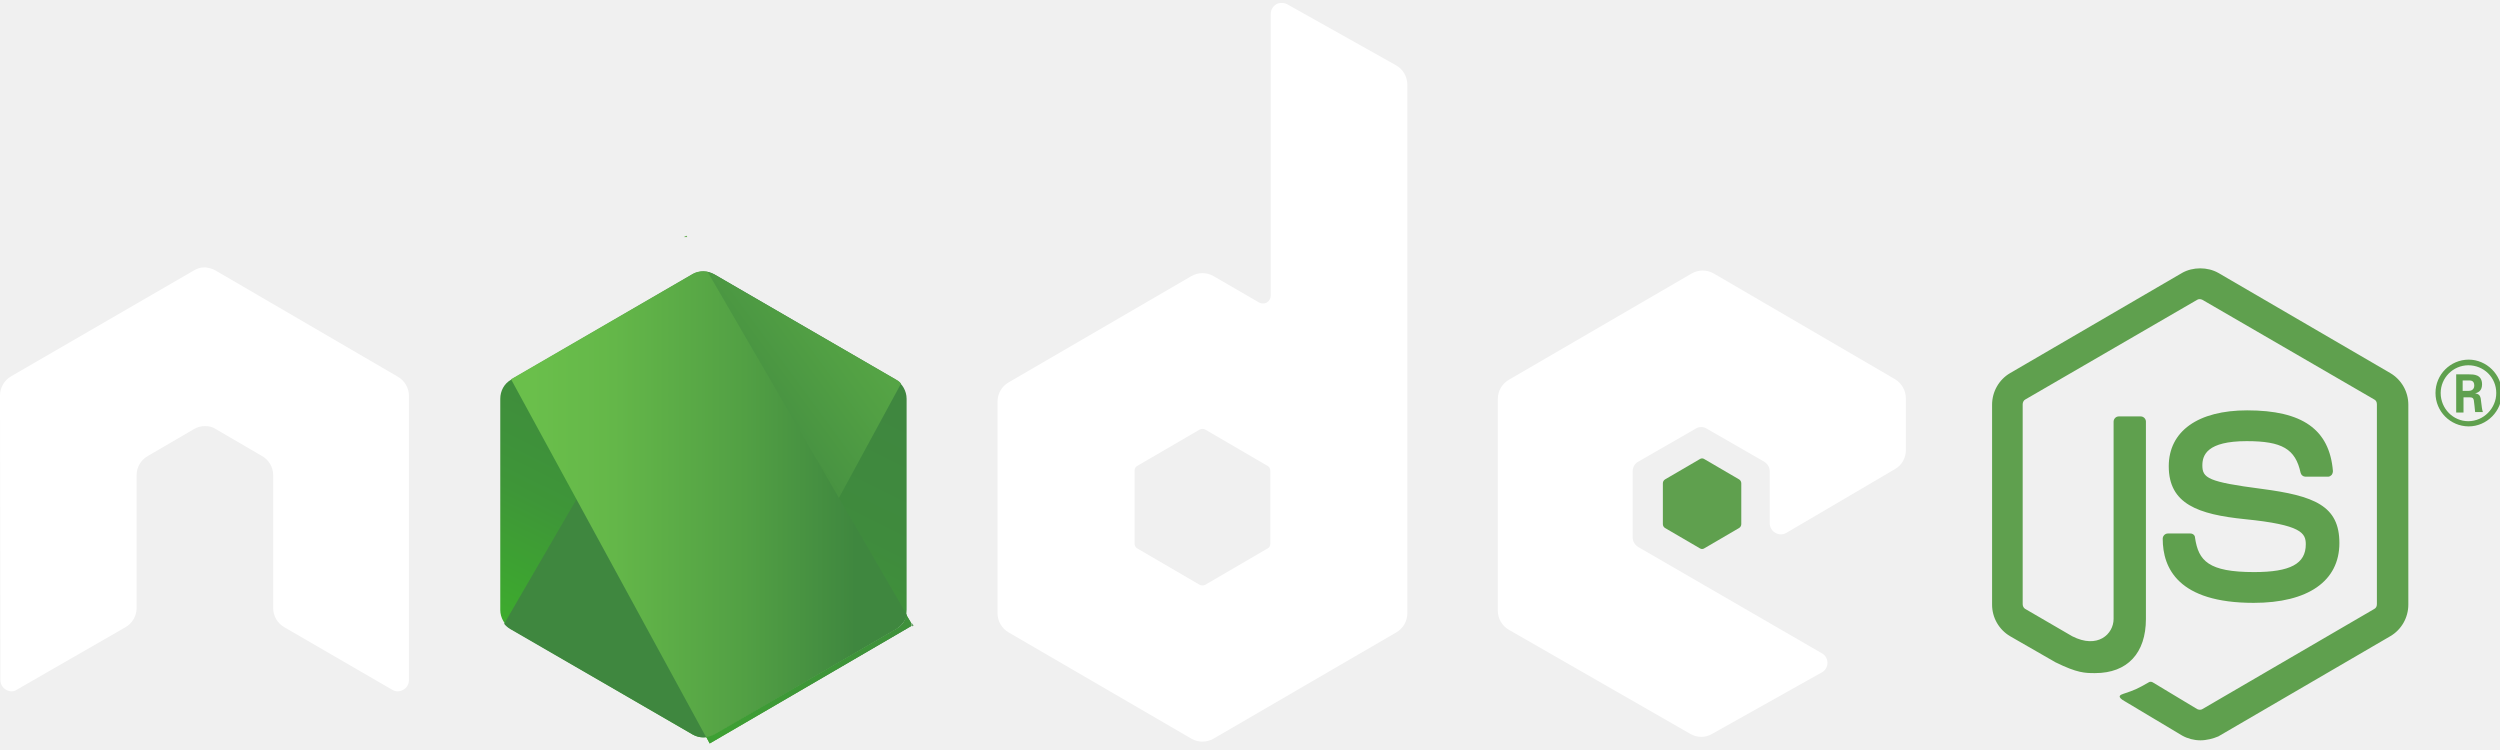
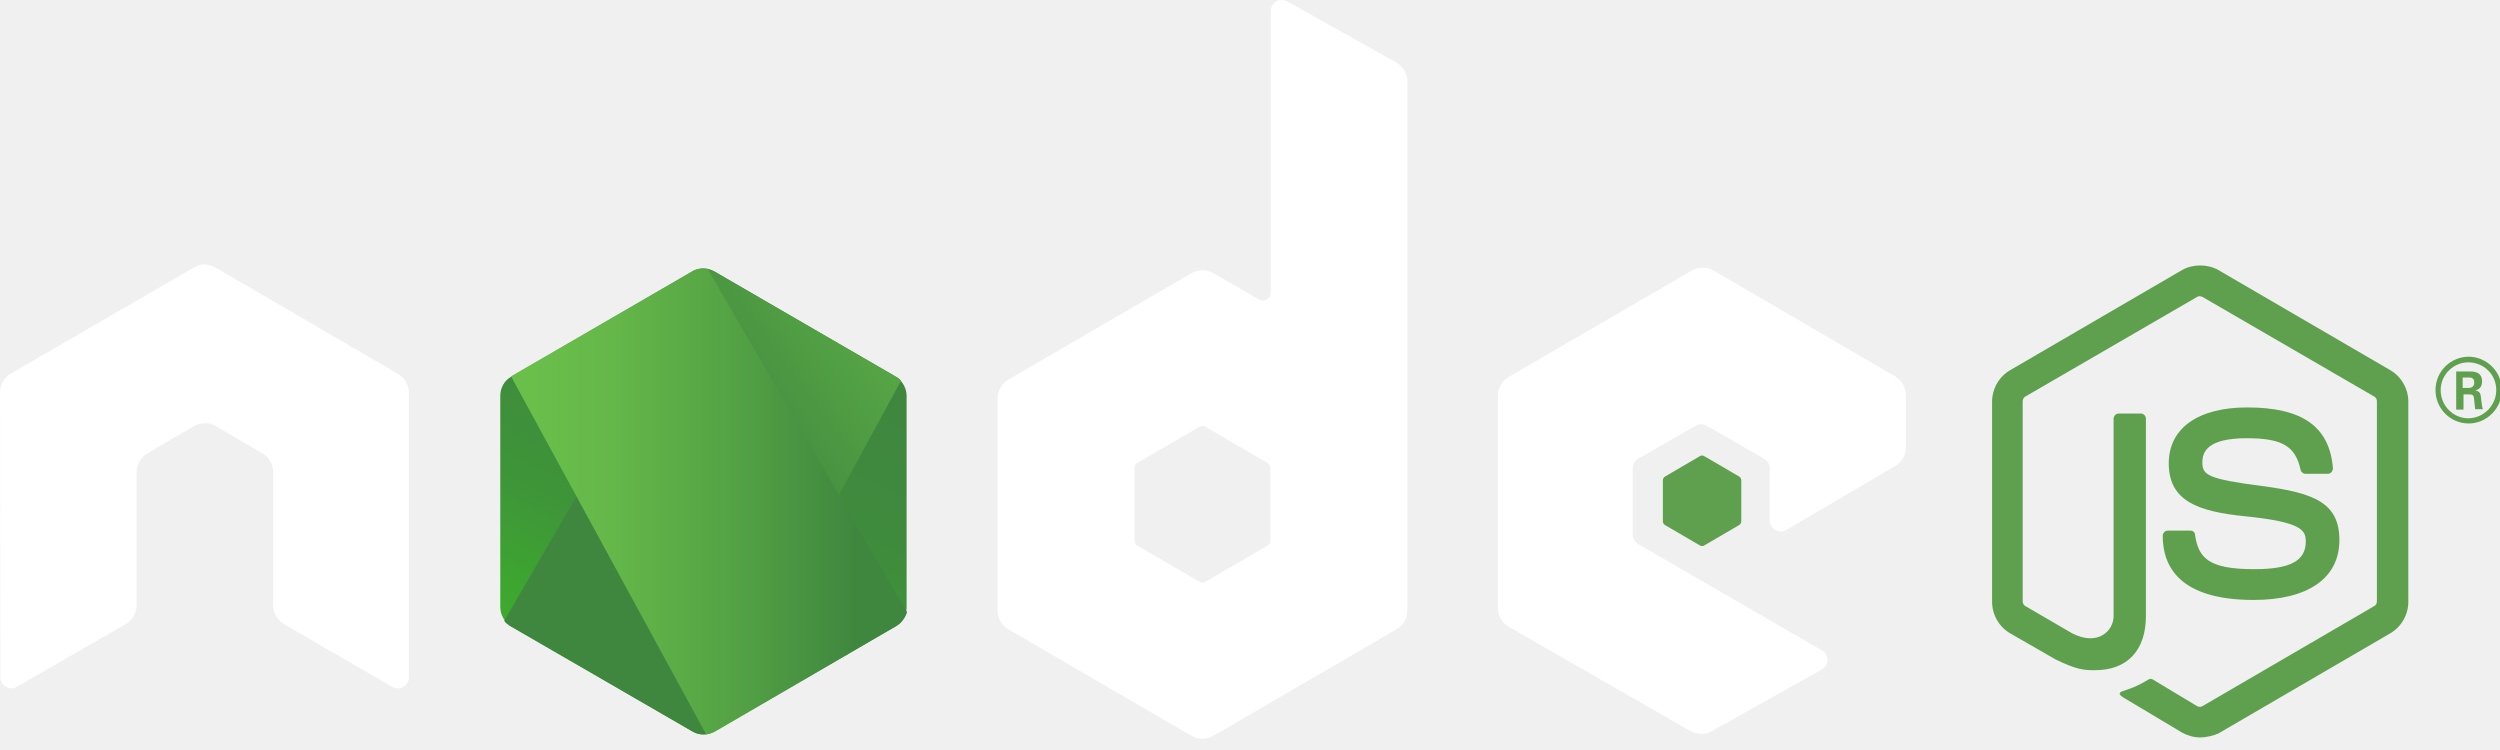
- <svg xmlns="http://www.w3.org/2000/svg" width="267" height="80" fill="none">
-   <g clip-path="url(#clip0_337_7906)">
-     <mask id="mask0_337_7906" style="mask-type:luminance" maskUnits="userSpaceOnUse" x="0" y="0" width="267" height="80">
-       <path d="M267 .31H0v79.38h267V.31Z" fill="#fff" />
-     </mask>
-     <g mask="url(#mask0_337_7906)">
-       <path d="M234.983 79.066a4.012 4.012 0 0 1-1.933-.51l-6.121-3.658c-.921-.51-.46-.695-.184-.787 1.242-.417 1.473-.51 2.761-1.25.138-.093.322-.047.46.046l4.694 2.825c.184.092.415.092.553 0l18.362-10.698c.183-.092.277-.277.277-.509V43.177c0-.231-.094-.416-.277-.509l-18.362-10.65c-.184-.093-.415-.093-.553 0l-18.362 10.65c-.184.093-.276.324-.276.51v21.347c0 .185.092.417.276.51l5.016 2.917c2.716 1.39 4.418-.232 4.418-1.852V45.03c0-.278.23-.556.553-.556h2.347c.276 0 .552.232.552.556V66.1c0 3.658-1.979 5.788-5.43 5.788-1.059 0-1.887 0-4.234-1.158l-4.833-2.778a3.914 3.914 0 0 1-1.933-3.38V43.223c0-1.39.737-2.686 1.933-3.38l18.363-10.698c1.15-.648 2.715-.648 3.865 0l18.363 10.697a3.913 3.913 0 0 1 1.932 3.38v21.348c0 1.39-.736 2.686-1.932 3.38L236.915 78.65c-.552.231-1.242.417-1.932.417Z" fill="#5FA04E" />
-       <path d="M240.69 64.386c-8.055 0-9.712-3.704-9.712-6.853 0-.278.23-.556.553-.556h2.393c.276 0 .506.185.506.463.368 2.454 1.426 3.658 6.305 3.658 3.866 0 5.523-.88 5.523-2.963 0-1.204-.462-2.084-6.49-2.686-5.016-.51-8.145-1.62-8.145-5.65 0-3.75 3.129-5.973 8.375-5.973 5.892 0 8.791 2.037 9.159 6.483a.756.756 0 0 1-.137.416c-.094.093-.231.186-.368.186h-2.44a.541.541 0 0 1-.507-.417c-.553-2.547-1.98-3.38-5.753-3.38-4.234 0-4.74 1.482-4.74 2.593 0 1.343.598 1.76 6.305 2.5 5.66.741 8.33 1.806 8.33 5.789 0 4.075-3.36 6.39-9.157 6.39ZM267.2 41.974c0 1.944-1.612 3.565-3.546 3.565a3.556 3.556 0 0 1-3.543-3.565 3.556 3.556 0 0 1 3.543-3.566c1.888 0 3.546 1.574 3.546 3.566Zm-6.536 0c0 1.667 1.335 3.01 2.944 3.01 1.658 0 2.993-1.39 2.993-3.01 0-1.668-1.335-2.964-2.993-2.964a2.975 2.975 0 0 0-2.944 2.964Zm1.657-1.992h1.381c.46 0 1.381 0 1.381 1.065 0 .741-.462.88-.739.973.554.046.599.417.645.926.046.324.094.88.185 1.065h-.83c0-.185-.137-1.204-.137-1.25-.045-.232-.137-.324-.413-.324h-.691v1.62h-.782v-4.075Zm.736 1.76h.597c.508 0 .599-.37.599-.556 0-.555-.368-.555-.599-.555h-.642v1.111h.045Z" fill="#5FA04E" />
-       <path fill-rule="evenodd" clip-rule="evenodd" d="M43.674 42.265c0-.833-.46-1.62-1.197-2.038L23.01 28.883c-.322-.185-.69-.277-1.058-.324h-.184c-.368 0-.736.14-1.059.324l-19.512 11.3A2.377 2.377 0 0 0 0 42.264l.046 30.377c0 .417.23.834.598 1.02.368.23.829.23 1.15 0l11.598-6.669a2.359 2.359 0 0 0 1.197-2.037V50.739c0-.833.46-1.62 1.196-2.037l4.924-2.871a2.22 2.22 0 0 1 1.197-.324c.414 0 .828.092 1.15.324l4.925 2.87a2.359 2.359 0 0 1 1.196 2.038v14.217c0 .833.46 1.62 1.197 2.037l11.505 6.668c.368.232.828.232 1.197 0 .368-.185.598-.602.598-1.019V42.266ZM137.464.45c-.368-.186-.828-.186-1.15 0-.368.231-.598.602-.598 1.018v30.1a.89.89 0 0 1-.415.741.875.875 0 0 1-.828 0l-4.878-2.825a2.36 2.36 0 0 0-2.347 0L107.735 40.83a2.36 2.36 0 0 0-1.197 2.037v22.644c0 .834.461 1.621 1.197 2.038l19.513 11.345a2.36 2.36 0 0 0 2.347 0l19.513-11.345a2.359 2.359 0 0 0 1.196-2.038V9.063c0-.88-.46-1.667-1.196-2.084L137.464.449Zm-1.794 57.606c0 .231-.092.416-.276.51l-6.673 3.89a.68.68 0 0 1-.599 0l-6.673-3.89c-.184-.094-.276-.325-.276-.51v-7.78c0-.231.092-.417.276-.51l6.673-3.889a.68.68 0 0 1 .599 0l6.673 3.89c.184.092.276.324.276.51v7.779ZM202.398 50.091c.736-.417 1.151-1.204 1.151-2.038v-5.51c0-.834-.46-1.62-1.151-2.038l-19.375-11.299a2.36 2.36 0 0 0-2.347 0l-19.513 11.346a2.359 2.359 0 0 0-1.196 2.037v22.644c0 .834.46 1.621 1.196 2.038l19.375 11.114c.737.417 1.611.417 2.301 0l11.736-6.576c.368-.185.598-.602.598-1.019 0-.416-.23-.833-.598-1.018L174.97 58.426c-.368-.231-.599-.602-.599-1.018v-7.086c0-.416.231-.833.599-1.018l6.121-3.52a1.116 1.116 0 0 1 1.196 0l6.121 3.52c.368.231.598.602.598 1.018v5.557c0 .417.23.834.598 1.02.369.23.829.23 1.197 0l11.597-6.808Z" fill="#fff" />
-       <path fill-rule="evenodd" clip-rule="evenodd" d="M181.551 49.026a.417.417 0 0 1 .461 0l3.727 2.176c.138.093.23.232.23.417v4.353a.487.487 0 0 1-.23.417l-3.727 2.176a.417.417 0 0 1-.461 0l-3.728-2.176a.486.486 0 0 1-.229-.417V51.62c0-.185.091-.324.229-.417l3.728-2.176Z" fill="#5FA04E" />
-       <path d="M76.301 29.299a2.36 2.36 0 0 0-2.347 0L54.58 40.552c-.737.417-1.151 1.204-1.151 2.037v22.552c0 .834.46 1.62 1.15 2.037l19.375 11.253a2.36 2.36 0 0 0 2.347 0l19.375-11.253c.736-.416 1.15-1.203 1.15-2.037V42.589c0-.833-.46-1.62-1.15-2.037L76.301 29.299Z" fill="url(#paint0_linear_337_7906)" />
-       <path d="M95.722 40.552 76.255 29.299a3.19 3.19 0 0 0-.598-.232L53.843 66.623c.184.231.414.416.644.555l19.467 11.253c.552.324 1.197.417 1.795.231l20.48-37.694a1.438 1.438 0 0 0-.507-.416Z" fill="url(#paint1_linear_337_7906)" />
-       <path d="m73.31 25.178-.276.139h.369l-.092-.14Z" fill="url(#paint2_linear_337_7906)" />
-       <path d="M95.722 67.178c.553-.324.967-.88 1.151-1.481L75.565 29.02c-.552-.092-1.15-.046-1.656.278l-19.33 11.206 20.848 38.25c.276-.046.598-.139.875-.278l19.42-11.299Z" fill="url(#paint3_linear_337_7906)" />
-       <path d="m97.563 66.808-.138-.232v.325l.138-.093Z" fill="url(#paint4_linear_337_7906)" />
-       <path d="m95.723 67.178-19.42 11.253a2.768 2.768 0 0 1-.875.278l.368.694 21.538-12.549v-.278l-.552-.926c-.046.648-.46 1.204-1.059 1.528Z" fill="url(#paint5_linear_337_7906)" />
-       <path d="m95.723 67.178-19.42 11.253a2.768 2.768 0 0 1-.875.278l.368.694 21.538-12.549v-.278l-.552-.926c-.046.648-.46 1.204-1.059 1.528Z" fill="url(#paint6_linear_337_7906)" />
-     </g>
+ <svg xmlns="http://www.w3.org/2000/svg" width="267" height="80" viewBox="0 0 267 80" fill="none">
+   <mask id="mask0_1803_3458" style="mask-type:luminance" maskUnits="userSpaceOnUse" x="0" y="0" width="267" height="80">
+     <path d="M267 0H0V79.378H267V0Z" fill="white" />
+   </mask>
+   <g mask="url(#mask0_1803_3458)">
+     <path d="M234.983 78.755C234.292 78.755 233.648 78.57 233.05 78.245L226.929 74.587C226.008 74.078 226.469 73.892 226.745 73.8C227.987 73.383 228.217 73.29 229.506 72.549C229.644 72.457 229.828 72.503 229.966 72.596L234.66 75.421C234.844 75.513 235.074 75.513 235.212 75.421L253.575 64.724C253.758 64.631 253.852 64.446 253.852 64.214V42.867C253.852 42.635 253.758 42.45 253.575 42.357L235.212 31.707C235.028 31.614 234.798 31.614 234.66 31.707L216.298 42.357C216.114 42.45 216.022 42.681 216.022 42.867V64.214C216.022 64.4 216.114 64.631 216.298 64.724L221.314 67.641C224.029 69.03 225.732 67.409 225.732 65.789V44.719C225.732 44.441 225.962 44.163 226.285 44.163H228.632C228.908 44.163 229.184 44.395 229.184 44.719V65.789C229.184 69.447 227.205 71.577 223.753 71.577C222.695 71.577 221.867 71.577 219.519 70.419L214.687 67.641C213.491 66.946 212.754 65.65 212.754 64.26V42.913C212.754 41.524 213.491 40.227 214.687 39.532L233.05 28.836C234.2 28.187 235.765 28.187 236.915 28.836L255.278 39.532C256.474 40.227 257.21 41.524 257.21 42.913V64.26C257.21 65.65 256.474 66.946 255.278 67.641L236.915 78.338C236.363 78.57 235.673 78.755 234.983 78.755Z" fill="#5FA04E" />
+     <path d="M240.69 64.075C232.635 64.075 230.978 60.37 230.978 57.221C230.978 56.944 231.208 56.666 231.53 56.666H233.923C234.2 56.666 234.43 56.851 234.43 57.129C234.798 59.583 235.856 60.787 240.735 60.787C244.601 60.787 246.258 59.907 246.258 57.824C246.258 56.62 245.796 55.74 239.768 55.138C234.752 54.628 231.622 53.517 231.622 49.488C231.622 45.737 234.752 43.514 239.998 43.514C245.89 43.514 248.789 45.552 249.157 49.998C249.157 50.137 249.111 50.275 249.02 50.414C248.926 50.507 248.789 50.6 248.649 50.6H246.21C245.982 50.6 245.751 50.414 245.705 50.183C245.152 47.636 243.725 46.803 239.952 46.803C235.718 46.803 235.212 48.284 235.212 49.395C235.212 50.738 235.81 51.155 241.517 51.896C247.177 52.637 249.847 53.702 249.847 57.684C249.847 61.76 246.487 64.075 240.69 64.075Z" fill="#5FA04E" />
+     <path d="M267.2 41.662C267.2 43.607 265.588 45.228 263.654 45.228C261.722 45.228 260.111 43.653 260.111 41.662C260.111 39.625 261.768 38.097 263.654 38.097C265.542 38.097 267.2 39.671 267.2 41.662ZM260.664 41.662C260.664 43.329 261.999 44.672 263.608 44.672C265.266 44.672 266.601 43.283 266.601 41.662C266.601 39.995 265.266 38.699 263.608 38.699C262.045 38.699 260.664 39.995 260.664 41.662ZM262.321 39.671H263.702C264.162 39.671 265.083 39.671 265.083 40.736C265.083 41.477 264.621 41.616 264.344 41.709C264.898 41.755 264.943 42.125 264.989 42.635C265.035 42.959 265.083 43.514 265.174 43.7H264.344C264.344 43.514 264.207 42.496 264.207 42.449C264.162 42.218 264.07 42.125 263.794 42.125H263.103V43.746H262.321V39.671ZM263.057 41.431H263.654C264.162 41.431 264.253 41.06 264.253 40.875C264.253 40.319 263.885 40.319 263.654 40.319H263.012V41.431H263.057Z" fill="#5FA04E" />
+     <path fill-rule="evenodd" clip-rule="evenodd" d="M43.674 41.954C43.674 41.12 43.214 40.333 42.477 39.916L23.01 28.571C22.688 28.386 22.32 28.293 21.952 28.247C21.906 28.247 21.768 28.247 21.768 28.247C21.4 28.247 21.032 28.386 20.709 28.571L1.197 39.87C0.46 40.287 0 41.074 0 41.954L0.046 72.332C0.046 72.748 0.276 73.165 0.644 73.35C1.012 73.582 1.473 73.582 1.795 73.35L13.392 66.682C14.128 66.265 14.589 65.478 14.589 64.645V50.428C14.589 49.595 15.049 48.807 15.785 48.391L20.709 45.52C21.078 45.288 21.492 45.195 21.906 45.195C22.32 45.195 22.734 45.288 23.056 45.52L27.981 48.391C28.717 48.807 29.177 49.595 29.177 50.428V64.645C29.177 65.478 29.637 66.265 30.374 66.682L41.879 73.35C42.247 73.582 42.707 73.582 43.075 73.35C43.444 73.165 43.674 72.748 43.674 72.332V41.954Z" fill="white" />
+     <path fill-rule="evenodd" clip-rule="evenodd" d="M137.465 0.139C137.096 -0.046 136.636 -0.046 136.314 0.139C135.946 0.37 135.716 0.741 135.716 1.158V31.257C135.716 31.535 135.578 31.813 135.301 31.998C135.025 32.137 134.749 32.137 134.473 31.998L129.595 29.174C128.859 28.757 127.984 28.757 127.248 29.174L107.735 40.519C106.999 40.936 106.539 41.723 106.539 42.556V65.2C106.539 66.034 106.999 66.821 107.735 67.238L127.248 78.583C127.984 79 128.859 79 129.595 78.583L149.108 67.238C149.844 66.821 150.304 66.034 150.304 65.2V8.752C150.304 7.872 149.844 7.085 149.108 6.668L137.465 0.139ZM135.67 57.745C135.67 57.977 135.578 58.162 135.394 58.254L128.72 62.144C128.536 62.237 128.306 62.237 128.122 62.144L121.449 58.254C121.265 58.162 121.173 57.93 121.173 57.745V49.966C121.173 49.734 121.265 49.549 121.449 49.456L128.122 45.566C128.306 45.474 128.536 45.474 128.72 45.566L135.394 49.456C135.578 49.549 135.67 49.78 135.67 49.966V57.745Z" fill="white" />
+     <path fill-rule="evenodd" clip-rule="evenodd" d="M202.398 49.78C203.135 49.363 203.549 48.576 203.549 47.742V42.232C203.549 41.398 203.089 40.611 202.398 40.195L183.023 28.896C182.287 28.479 181.413 28.479 180.676 28.896L161.164 40.241C160.427 40.658 159.967 41.445 159.967 42.278V64.923C159.967 65.756 160.427 66.543 161.164 66.96L180.538 78.074C181.275 78.49 182.149 78.49 182.839 78.074L194.575 71.498C194.943 71.313 195.173 70.896 195.173 70.479C195.173 70.063 194.943 69.646 194.575 69.461L174.97 58.115C174.602 57.884 174.372 57.514 174.372 57.097V50.012C174.372 49.595 174.602 49.178 174.97 48.993L181.091 45.474C181.459 45.242 181.919 45.242 182.287 45.474L188.408 48.993C188.776 49.224 189.006 49.595 189.006 50.012V55.569C189.006 55.985 189.236 56.402 189.605 56.587C189.973 56.819 190.433 56.819 190.801 56.587L202.398 49.78Z" fill="white" />
+     <path fill-rule="evenodd" clip-rule="evenodd" d="M181.551 48.715C181.689 48.623 181.874 48.623 182.012 48.715L185.739 50.892C185.877 50.984 185.969 51.123 185.969 51.309V55.661C185.969 55.847 185.877 55.986 185.739 56.078L182.012 58.255C181.874 58.347 181.689 58.347 181.551 58.255L177.824 56.078C177.686 55.986 177.594 55.847 177.594 55.661V51.309C177.594 51.123 177.686 50.984 177.824 50.892L181.551 48.715Z" fill="#5FA04E" />
+     <path d="M76.301 28.988C75.565 28.572 74.69 28.572 73.954 28.988L54.579 40.241C53.843 40.658 53.429 41.445 53.429 42.279V64.83C53.429 65.664 53.889 66.451 54.579 66.868L73.954 78.12C74.69 78.537 75.565 78.537 76.301 78.12L95.676 66.868C96.412 66.451 96.826 65.664 96.826 64.83V42.279C96.826 41.445 96.366 40.658 95.676 40.241L76.301 28.988Z" fill="url(#paint0_linear_1803_3458)" />
+     <path d="M95.722 40.241L76.255 28.988C76.071 28.896 75.841 28.803 75.657 28.757L53.843 66.312C54.027 66.543 54.258 66.729 54.487 66.868L73.954 78.12C74.507 78.444 75.151 78.537 75.749 78.352L96.228 40.658C96.09 40.473 95.906 40.334 95.722 40.241Z" fill="url(#paint1_linear_1803_3458)" />
+     <path d="M95.722 66.867C96.275 66.543 96.689 65.987 96.873 65.385L75.565 28.71C75.013 28.617 74.415 28.663 73.909 28.988L54.58 40.194L75.427 78.444C75.703 78.397 76.025 78.305 76.302 78.166L95.722 66.867Z" fill="url(#paint2_linear_1803_3458)" />
  </g>
  <defs>
-     <linearGradient id="paint0_linear_337_7906" x1="83.018" y1="37.679" x2="65.325" y2="73.552" gradientUnits="userSpaceOnUse">
+     <linearGradient id="paint0_linear_1803_3458" x1="83.018" y1="37.369" x2="65.325" y2="73.241" gradientUnits="userSpaceOnUse">
      <stop stop-color="#3F873F" />
-       <stop offset=".33" stop-color="#3F8B3D" />
-       <stop offset=".637" stop-color="#3E9638" />
-       <stop offset=".934" stop-color="#3DA92E" />
+       <stop offset="0.33" stop-color="#3F8B3D" />
+       <stop offset="0.637" stop-color="#3E9638" />
+       <stop offset="0.934" stop-color="#3DA92E" />
      <stop offset="1" stop-color="#3DAE2B" />
    </linearGradient>
-     <linearGradient id="paint1_linear_337_7906" x1="72.183" y1="56.498" x2="121.552" y2="20.248" gradientUnits="userSpaceOnUse">
-       <stop offset=".138" stop-color="#3F873F" />
-       <stop offset=".402" stop-color="#52A044" />
-       <stop offset=".713" stop-color="#64B749" />
-       <stop offset=".908" stop-color="#6ABF4B" />
+     <linearGradient id="paint1_linear_1803_3458" x1="72.183" y1="56.188" x2="121.552" y2="19.937" gradientUnits="userSpaceOnUse">
+       <stop offset="0.138" stop-color="#3F873F" />
+       <stop offset="0.402" stop-color="#52A044" />
+       <stop offset="0.713" stop-color="#64B749" />
+       <stop offset="0.908" stop-color="#6ABF4B" />
    </linearGradient>
-     <linearGradient id="paint2_linear_337_7906" x1="52.72" y1="25.232" x2="97.55" y2="25.232" gradientUnits="userSpaceOnUse">
-       <stop offset=".092" stop-color="#6ABF4B" />
-       <stop offset=".287" stop-color="#64B749" />
-       <stop offset=".598" stop-color="#52A044" />
-       <stop offset=".862" stop-color="#3F873F" />
+     <linearGradient id="paint2_linear_1803_3458" x1="52.719" y1="53.546" x2="97.551" y2="53.546" gradientUnits="userSpaceOnUse">
+       <stop offset="0.092" stop-color="#6ABF4B" />
+       <stop offset="0.287" stop-color="#64B749" />
+       <stop offset="0.598" stop-color="#52A044" />
+       <stop offset="0.862" stop-color="#3F873F" />
    </linearGradient>
-     <linearGradient id="paint3_linear_337_7906" x1="52.719" y1="53.858" x2="97.551" y2="53.858" gradientUnits="userSpaceOnUse">
-       <stop offset=".092" stop-color="#6ABF4B" />
-       <stop offset=".287" stop-color="#64B749" />
-       <stop offset=".598" stop-color="#52A044" />
-       <stop offset=".862" stop-color="#3F873F" />
-     </linearGradient>
-     <linearGradient id="paint4_linear_337_7906" x1="52.716" y1="66.736" x2="97.551" y2="66.736" gradientUnits="userSpaceOnUse">
-       <stop offset=".092" stop-color="#6ABF4B" />
-       <stop offset=".287" stop-color="#64B749" />
-       <stop offset=".598" stop-color="#52A044" />
-       <stop offset=".862" stop-color="#3F873F" />
-     </linearGradient>
-     <linearGradient id="paint5_linear_337_7906" x1="52.72" y1="72.557" x2="97.552" y2="72.557" gradientUnits="userSpaceOnUse">
-       <stop offset=".092" stop-color="#6ABF4B" />
-       <stop offset=".287" stop-color="#64B749" />
-       <stop offset=".598" stop-color="#52A044" />
-       <stop offset=".862" stop-color="#3F873F" />
-     </linearGradient>
-     <linearGradient id="paint6_linear_337_7906" x1="104.084" y1="36.614" x2="76.156" y2="93.233" gradientUnits="userSpaceOnUse">
-       <stop stop-color="#3F873F" />
-       <stop offset=".33" stop-color="#3F8B3D" />
-       <stop offset=".637" stop-color="#3E9638" />
-       <stop offset=".934" stop-color="#3DA92E" />
-       <stop offset="1" stop-color="#3DAE2B" />
-     </linearGradient>
-     <clipPath id="clip0_337_7906">
-       <path fill="#fff" d="M0 0h267v80H0z" />
-     </clipPath>
  </defs>
</svg>
